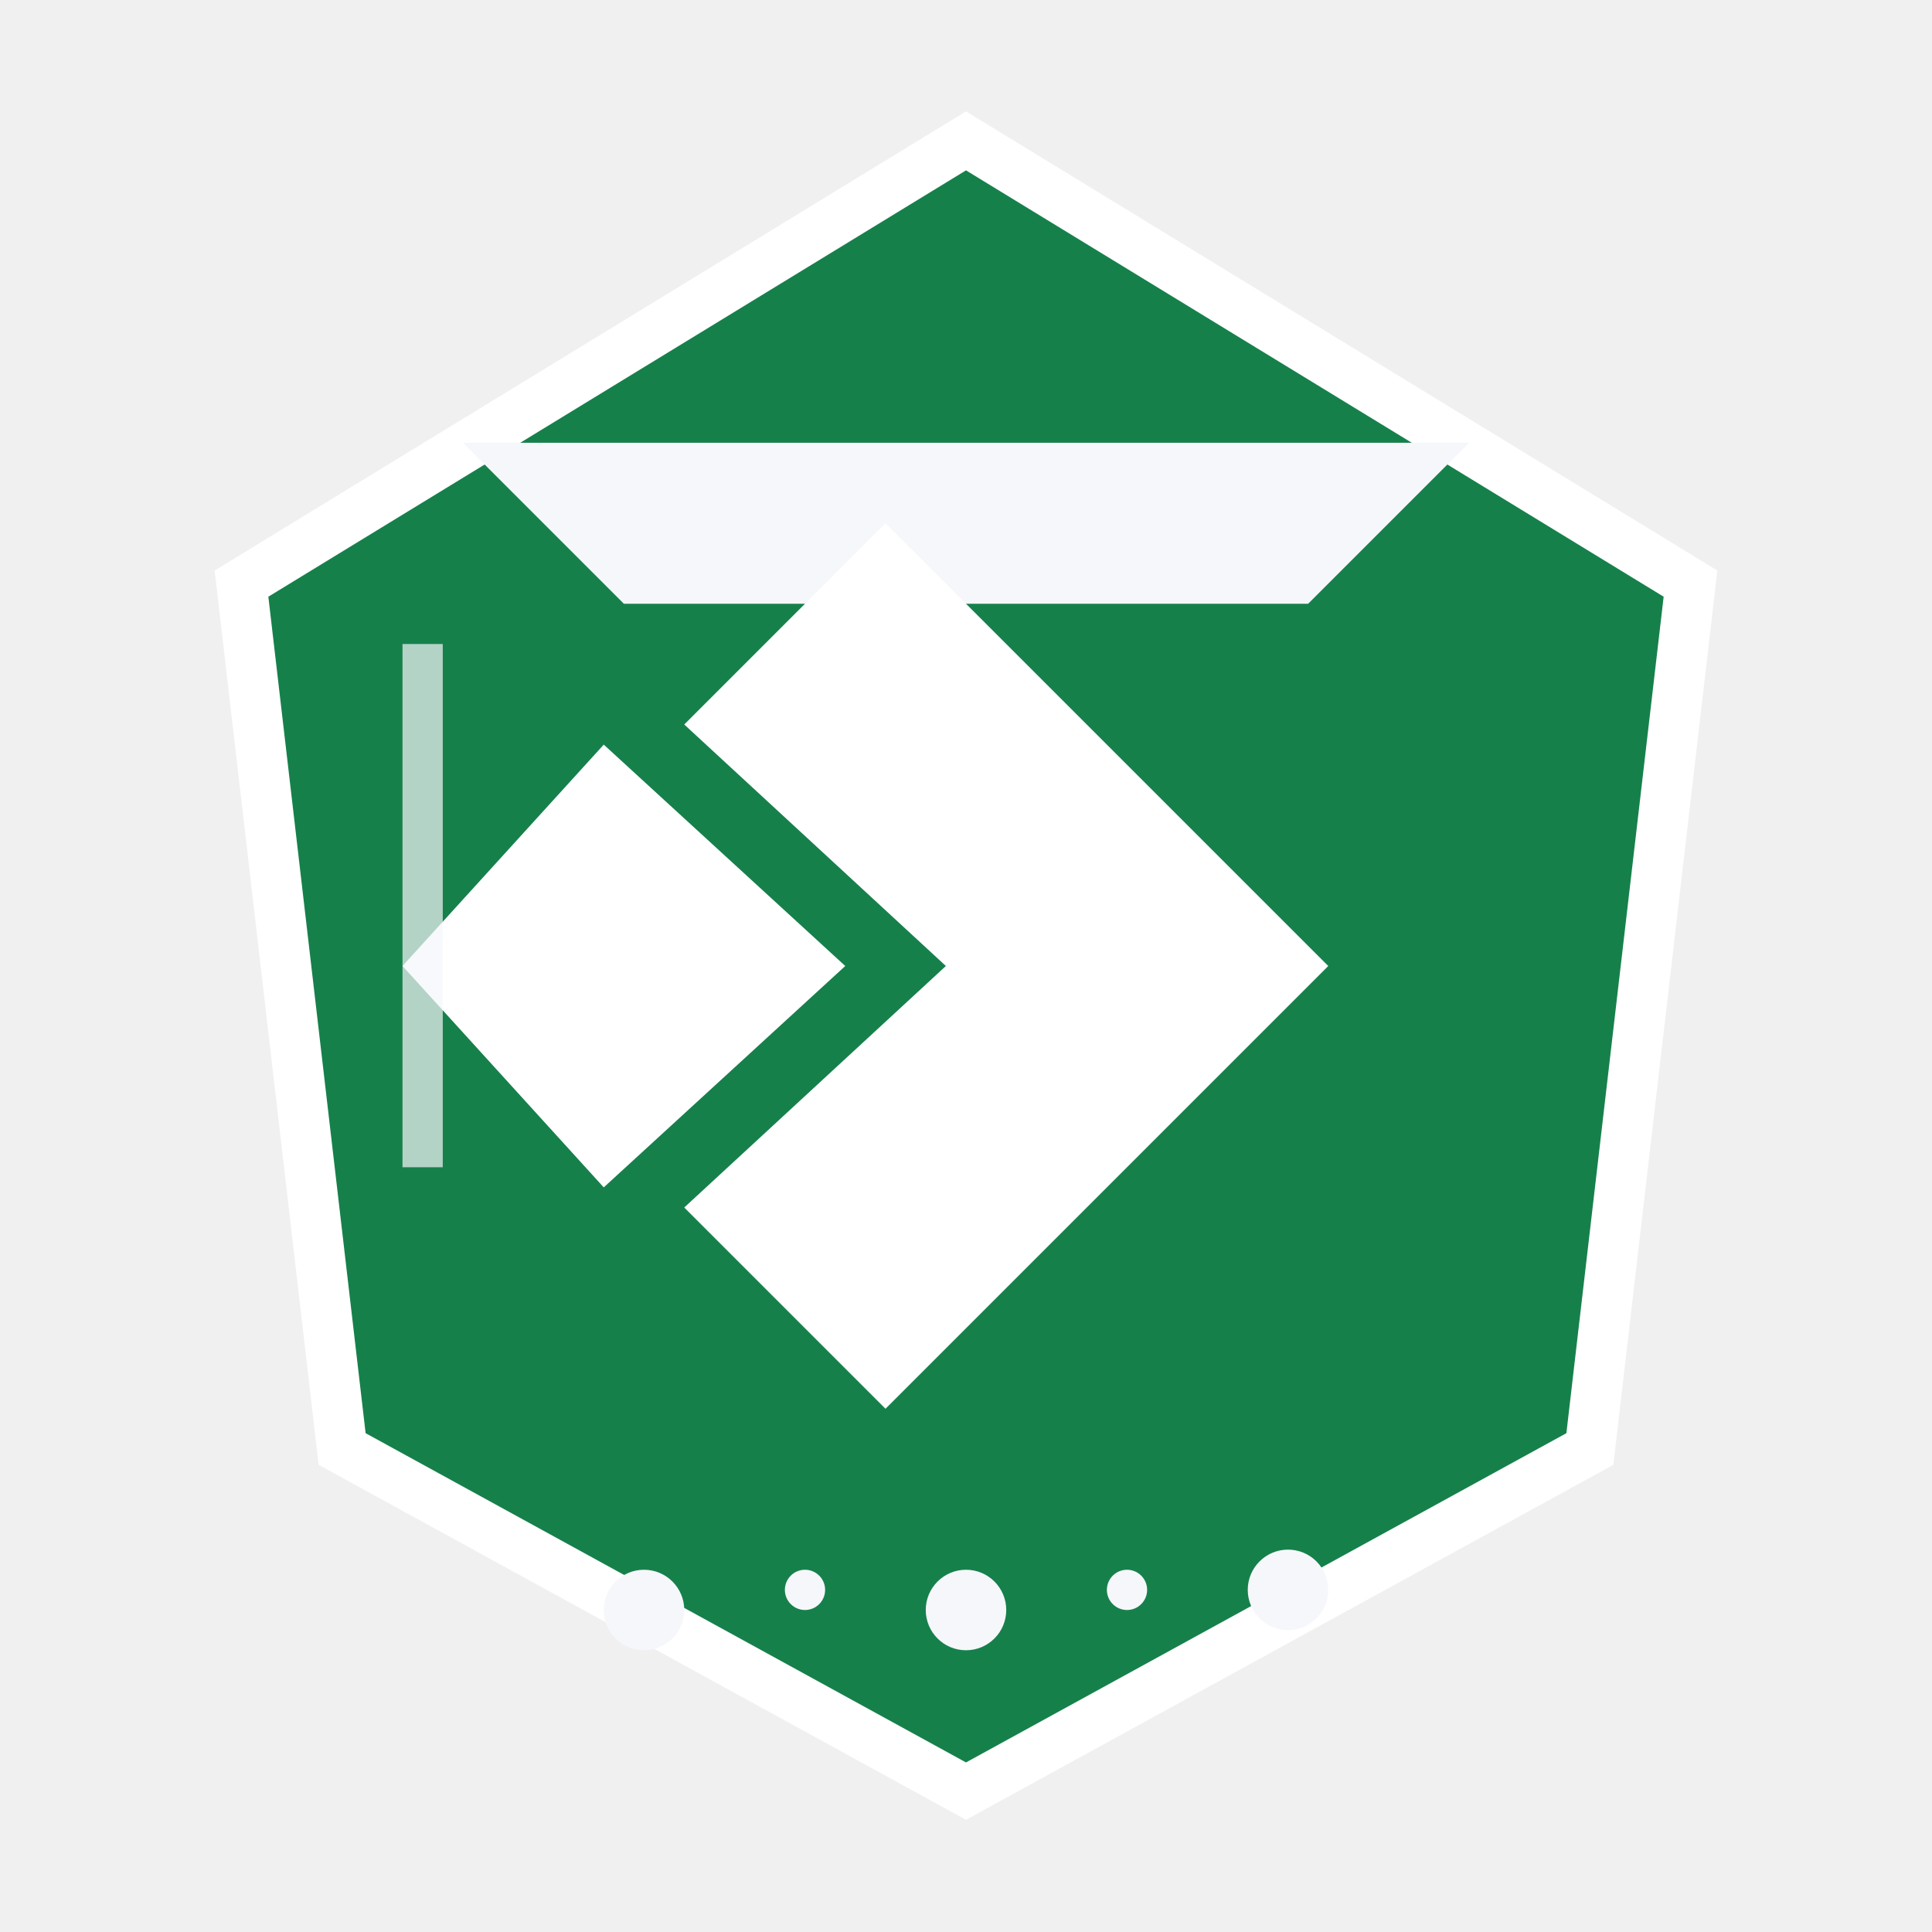
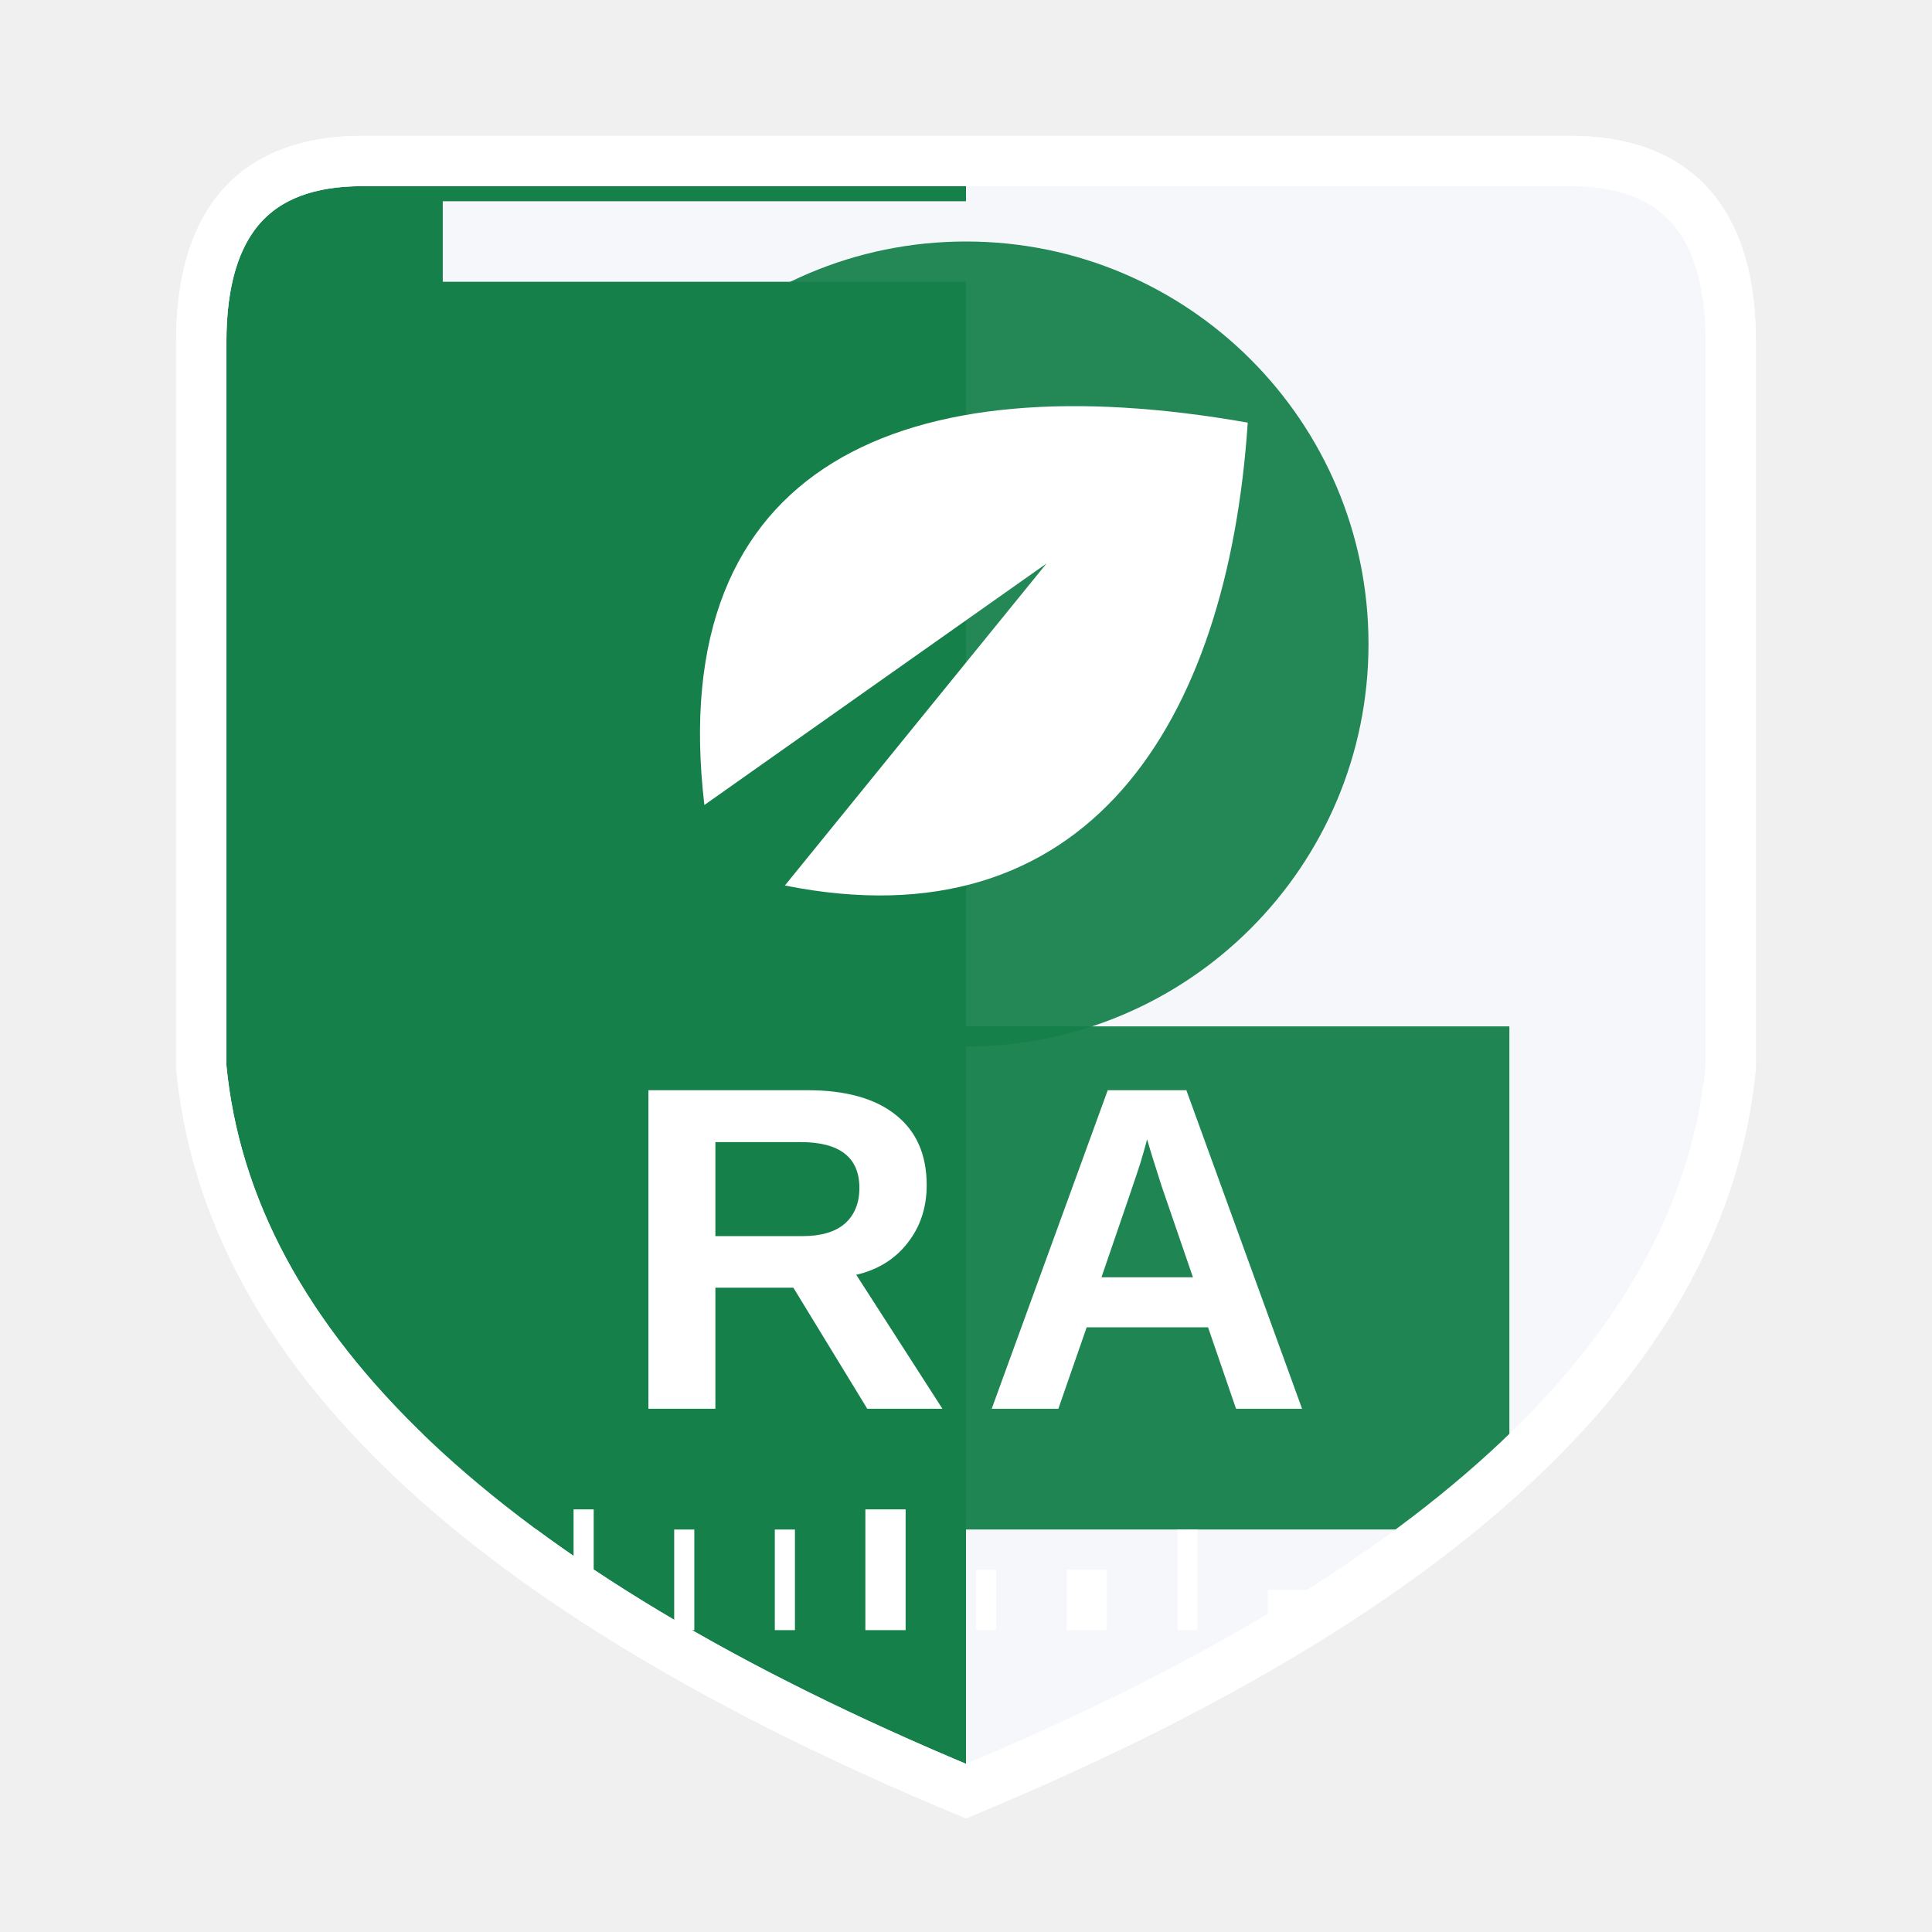
<svg xmlns="http://www.w3.org/2000/svg" viewBox="0 0 96 96" width="96" height="96" role="img">
-   <path d="M48 7 84 29 79 72 48 89 17 72 12 29Z" fill="#16804b" stroke="#ffffff" stroke-width="2.5" />
-   <path d="M23 22h50l-8 8H31Z" fill="#f5f7fb" />
-   <g fill="#ffffff" transform="rotate(90 48 48)">
-     <path d="m26 52 22-22 22 22-10 10-12-13-12 13Z" />
-     <path d="m37 66 11-12 11 12-11 10Z" />
+   <defs>
+     <clipPath id="crest">
+       <path d="M18 8H78Q86 8 86 17V53Q84 74 48 89 12 74 10 53V17Q10 8 18 8Z" />
+     </clipPath>
+   </defs>
+   <path d="M18 8H78Q86 8 86 17V53Q84 74 48 89 12 74 10 53V17Q10 8 18 8Z" fill="#16804b" stroke="#ffffff" stroke-width="2.5" />
+   <g clip-path="url(#crest)">
+     <path d="M48 7h42v84H48Z" fill="#f5f7fb" />
+     <path d="M22 12H74" stroke="#f5f7fb" stroke-width="4" />
+     <circle cx="48" cy="32" r="20" fill="#16804b" opacity=".94" />
+     <g style="color:#ffffff" fill="#ffffff" stroke-linejoin="round">
+       <path d="M35 40c-2-17 10-22 27-19-1 15-8 26-23 23l13-16-17 12Z" />
+     </g>
+     <path d="M21 51H75V76H21Z" fill="#16804b" opacity=".96" />
+     <text x="48" y="70" fill="#ffffff" text-anchor="middle" font-family="Arial,Helvetica,sans-serif" font-size="23" font-weight="900" letter-spacing="1.4">RA</text>
+     <g>
+       <path d="M29 81v-6" stroke="#ffffff" stroke-width="1" />
+       <path d="M34 81v-5" stroke="#ffffff" stroke-width="1" />
+       <path d="M39 81v-5" stroke="#ffffff" stroke-width="1" />
+       <path d="M44 81v-6" stroke="#ffffff" stroke-width="2" />
+       <path d="M49 81v-3" stroke="#ffffff" stroke-width="1" />
+       <path d="M54 81v-3" stroke="#ffffff" stroke-width="2" />
+       <path d="M59 81v-5" stroke="#ffffff" stroke-width="1" />
+       <path d="M64 81v-2" stroke="#ffffff" stroke-width="2" />
+     </g>
  </g>
-   <g fill="#f5f7fb">
-     <circle cx="32" cy="80" r="2" />
-     <circle cx="40" cy="79" r="1" />
-     <circle cx="48" cy="80" r="2" />
-     <circle cx="56" cy="79" r="1" />
-     <circle cx="64" cy="79" r="2" />
-   </g>
-   <path d="M21 32v26" stroke="#f5f7fb" stroke-width="2" opacity=".7" />
+   <path d="M18 8H78Q86 8 86 17V53Q84 74 48 89 12 74 10 53V17Q10 8 18 8Z" fill="none" stroke="#ffffff" stroke-width="2.5" />
</svg>
